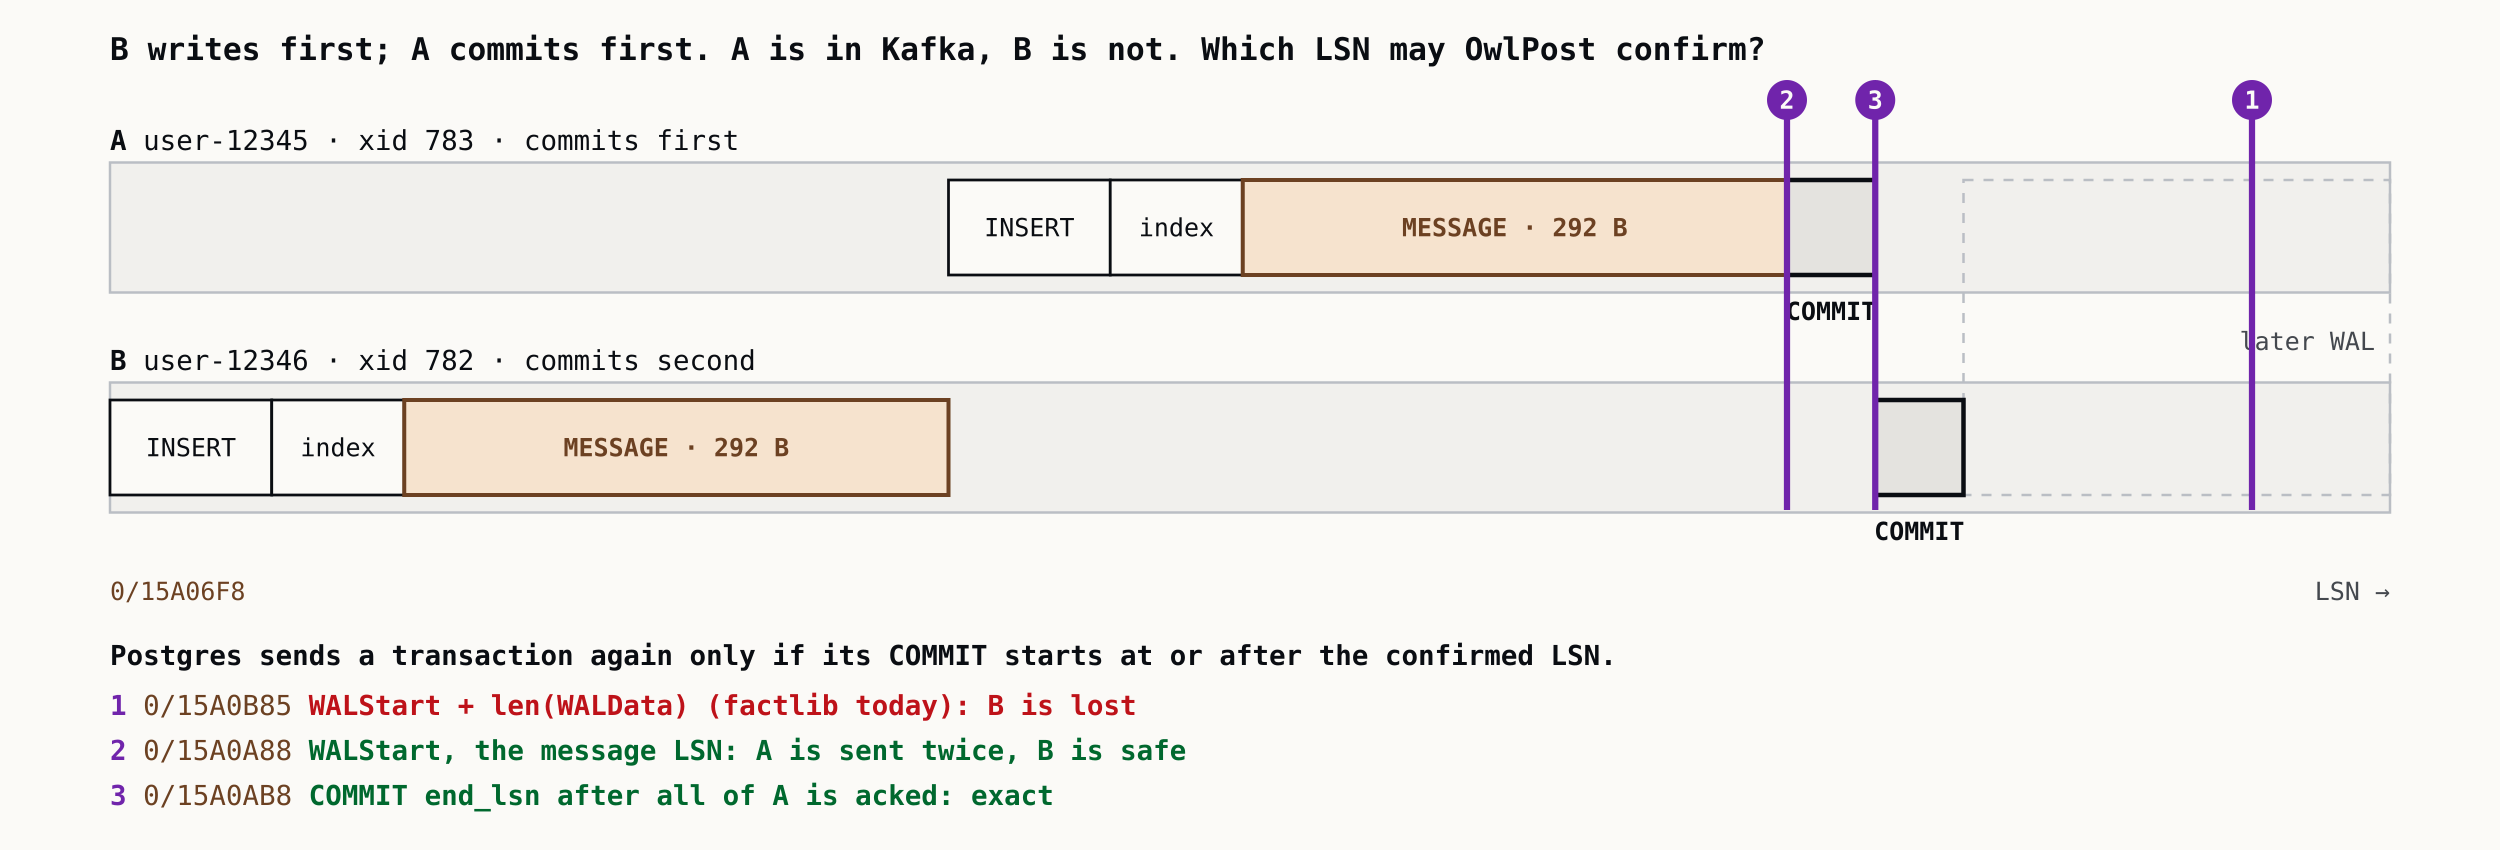
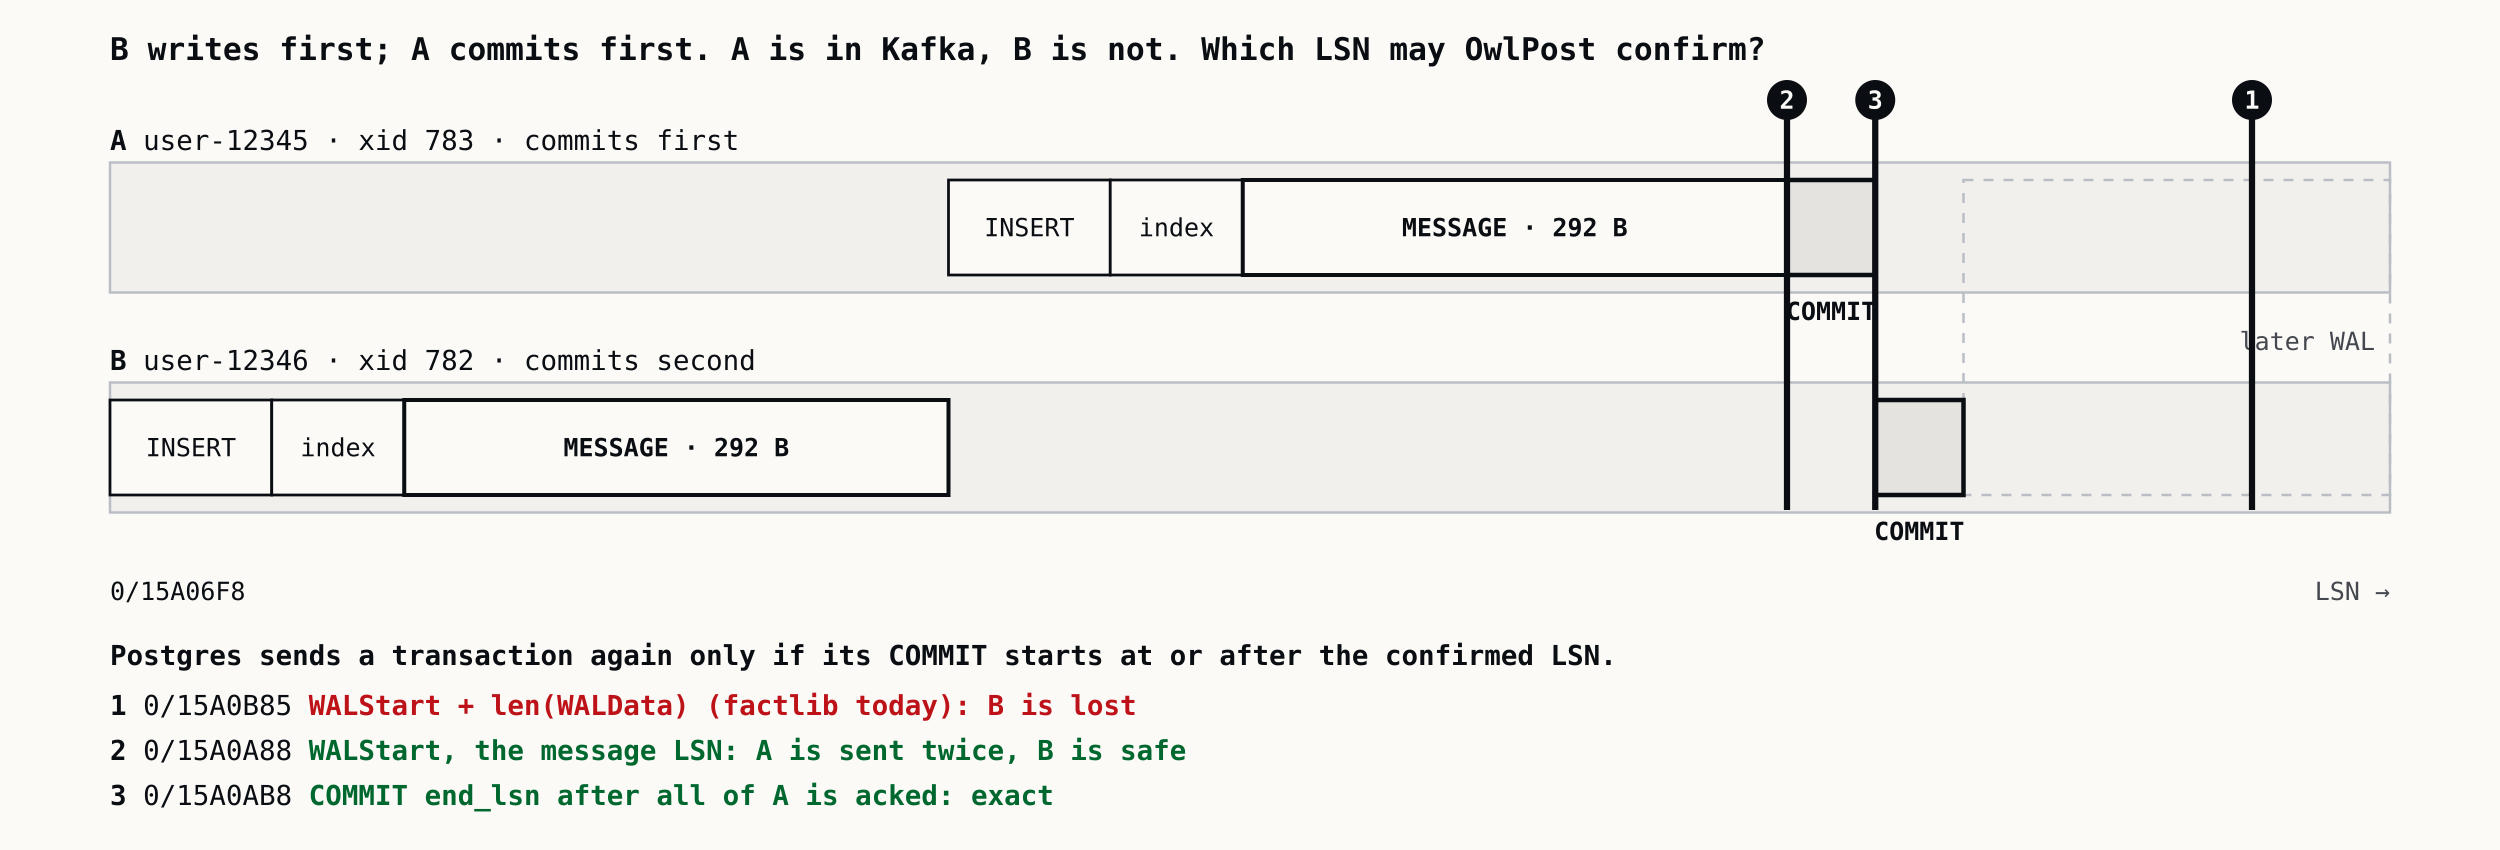
<svg xmlns="http://www.w3.org/2000/svg" viewBox="0 0 1000 340" font-family="ui-monospace,SFMono-Regular,Menlo,Consolas,monospace" font-size="11">
  <rect width="1000" height="340" fill="#fbfaf7" />
  <defs>
    <marker id="i" viewBox="0 0 8 8" refX="7" refY="4" markerWidth="7" markerHeight="7" orient="auto">
      <path d="M0,0 L8,4 L0,8 z" fill="#0a0d12" />
    </marker>
    <marker id="g" viewBox="0 0 8 8" refX="7" refY="4" markerWidth="7" markerHeight="7" orient="auto">
      <path d="M0,0 L8,4 L0,8 z" fill="#00682e" />
    </marker>
    <marker id="p" viewBox="0 0 8 8" refX="7" refY="4" markerWidth="7" markerHeight="7" orient="auto">
-       <path d="M0,0 L8,4 L0,8 z" fill="#7024ab" />
+       <path d="M0,0 L8,4 L0,8 z" fill="#0a0d12" />
    </marker>
    <pattern id="h" width="6" height="6" patternUnits="userSpaceOnUse" patternTransform="rotate(45)">
      <rect width="6" height="6" fill="#fbfaf7" />
      <line x1="0" y1="0" x2="0" y2="6" stroke="#0a0d12" stroke-width="1.4" />
    </pattern>
  </defs>
  <text x="44" y="24" font-size="12.5" font-weight="800" text-anchor="start" fill="#0a0d12">B writes first; A commits first. A is in Kafka, B is not. Which LSN may OwlPost confirm?</text>
  <text x="44" y="60" font-size="11" text-anchor="start" fill="#0a0d12">
    <tspan font-weight="800">A</tspan> user-12345 · xid 783 · commits first</text>
  <text x="44" y="148" font-size="11" text-anchor="start" fill="#0a0d12">
    <tspan font-weight="800">B</tspan> user-12346 · xid 782 · commits second</text>
  <rect x="44.0" y="65" width="912.0" height="52" fill="#f1f0ed" stroke="#babec4" />
  <rect x="44.0" y="153" width="912.0" height="52" fill="#f1f0ed" stroke="#babec4" />
  <rect x="785.4" y="72" width="170.6" height="126" fill="none" stroke="#babec4" stroke-dasharray="4 4" />
  <text x="950.0" y="140" font-size="10" text-anchor="end" fill="#44484e">later WAL</text>
  <rect x="44.0" y="160.0" width="64.7" height="38.0" fill="#fbfaf7" stroke="#0a0d12" stroke-width="1.1" />
  <text x="76.361" y="182.5" font-size="10" text-anchor="middle" fill="#0a0d12">INSERT</text>
  <rect x="108.7" y="160.0" width="53.0" height="38.0" fill="#fbfaf7" stroke="#0a0d12" stroke-width="1.1" />
  <text x="135.2" y="182.5" font-size="10" text-anchor="middle" fill="#0a0d12">index</text>
-   <rect x="161.7" y="160.0" width="217.7" height="38.0" fill="#f6e3ce" stroke="#6c4122" stroke-width="1.6" />
-   <text x="270.529" y="182.5" font-size="10" font-weight="800" text-anchor="middle" fill="#6c4122">MESSAGE · 292 B</text>
+   <rect x="161.7" y="160.0" width="217.7" height="38.0" fill="#fbfaf7" stroke="#0a0d12" stroke-width="1.6" />
+   <text x="270.529" y="182.5" font-size="10" font-weight="800" text-anchor="middle" fill="#0a0d12">MESSAGE · 292 B</text>
  <rect x="379.4" y="72.0" width="64.7" height="38.0" fill="#fbfaf7" stroke="#0a0d12" stroke-width="1.1" />
  <text x="411.742" y="94.5" font-size="10" text-anchor="middle" fill="#0a0d12">INSERT</text>
  <rect x="444.1" y="72.0" width="53.0" height="38.0" fill="#fbfaf7" stroke="#0a0d12" stroke-width="1.1" />
  <text x="470.581" y="94.5" font-size="10" text-anchor="middle" fill="#0a0d12">index</text>
-   <rect x="497.1" y="72.0" width="217.7" height="38.0" fill="#f6e3ce" stroke="#6c4122" stroke-width="1.6" />
-   <text x="605.91" y="94.5" font-size="10" font-weight="800" text-anchor="middle" fill="#6c4122">MESSAGE · 292 B</text>
+   <rect x="497.1" y="72.0" width="217.7" height="38.0" fill="#fbfaf7" stroke="#0a0d12" stroke-width="1.6" />
+   <text x="605.91" y="94.5" font-size="10" font-weight="800" text-anchor="middle" fill="#0a0d12">MESSAGE · 292 B</text>
  <rect x="714.8" y="72.0" width="35.3" height="38.0" fill="#e4e3df" stroke="#0a0d12" stroke-width="1.8" />
  <text x="732.413" y="128" font-size="10" font-weight="800" text-anchor="middle" fill="#0a0d12">COMMIT</text>
  <rect x="750.1" y="160.0" width="35.3" height="38.0" fill="#e4e3df" stroke="#0a0d12" stroke-width="1.8" />
  <text x="767.716" y="216" font-size="10" font-weight="800" text-anchor="middle" fill="#0a0d12">COMMIT</text>
-   <line x1="900.8" x2="900.8" y1="44" y2="204" stroke="#7024ab" stroke-width="2.5" />
-   <circle cx="900.8" cy="40" r="8" fill="#7024ab" />
+   <line x1="900.8" x2="900.8" y1="44" y2="204" stroke="#0a0d12" stroke-width="2.5" />
+   <circle cx="900.8" cy="40" r="8" fill="#0a0d12" />
  <text x="900.8" y="43.5" font-size="10" font-weight="800" text-anchor="middle" fill="#fbfaf7">1</text>
-   <line x1="714.8" x2="714.8" y1="44" y2="204" stroke="#7024ab" stroke-width="2.5" />
-   <circle cx="714.8" cy="40" r="8" fill="#7024ab" />
+   <line x1="714.8" x2="714.8" y1="44" y2="204" stroke="#0a0d12" stroke-width="2.5" />
+   <circle cx="714.8" cy="40" r="8" fill="#0a0d12" />
  <text x="714.8" y="43.5" font-size="10" font-weight="800" text-anchor="middle" fill="#fbfaf7">2</text>
-   <line x1="750.1" x2="750.1" y1="44" y2="204" stroke="#7024ab" stroke-width="2.5" />
-   <circle cx="750.1" cy="40" r="8" fill="#7024ab" />
+   <line x1="750.1" x2="750.1" y1="44" y2="204" stroke="#0a0d12" stroke-width="2.5" />
+   <circle cx="750.1" cy="40" r="8" fill="#0a0d12" />
  <text x="750.1" y="43.5" font-size="10" font-weight="800" text-anchor="middle" fill="#fbfaf7">3</text>
-   <text x="44" y="240" font-size="10" text-anchor="start" fill="#6c4122">0/15A06F8</text>
+   <text x="44" y="240" font-size="10" text-anchor="start" fill="#0a0d12">0/15A06F8</text>
  <text x="956" y="240" font-size="10" text-anchor="end" fill="#44484e">LSN →</text>
  <text x="44" y="266" font-size="11" font-weight="800" text-anchor="start" fill="#0a0d12">Postgres sends a transaction again only if its COMMIT starts at or after the confirmed LSN.</text>
  <text x="44" y="286" font-size="11" text-anchor="start" fill="#0a0d12">
-     <tspan font-weight="800" fill="#7024ab">1</tspan>
-     <tspan fill="#6c4122">0/15A0B85</tspan>
+     <tspan font-weight="800" fill="#0a0d12">1</tspan>
+     <tspan fill="#0a0d12">0/15A0B85</tspan>
    <tspan fill="#be1219" font-weight="800">WALStart + len(WALData) (factlib today): B is lost</tspan>
  </text>
  <text x="44" y="304" font-size="11" text-anchor="start" fill="#0a0d12">
-     <tspan font-weight="800" fill="#7024ab">2</tspan>
-     <tspan fill="#6c4122">0/15A0A88</tspan>
+     <tspan font-weight="800" fill="#0a0d12">2</tspan>
+     <tspan fill="#0a0d12">0/15A0A88</tspan>
    <tspan fill="#00682e" font-weight="800">WALStart, the message LSN: A is sent twice, B is safe</tspan>
  </text>
  <text x="44" y="322" font-size="11" text-anchor="start" fill="#0a0d12">
-     <tspan font-weight="800" fill="#7024ab">3</tspan>
-     <tspan fill="#6c4122">0/15A0AB8</tspan>
+     <tspan font-weight="800" fill="#0a0d12">3</tspan>
+     <tspan fill="#0a0d12">0/15A0AB8</tspan>
    <tspan fill="#00682e" font-weight="800">COMMIT end_lsn after all of A is acked: exact</tspan>
  </text>
</svg>
